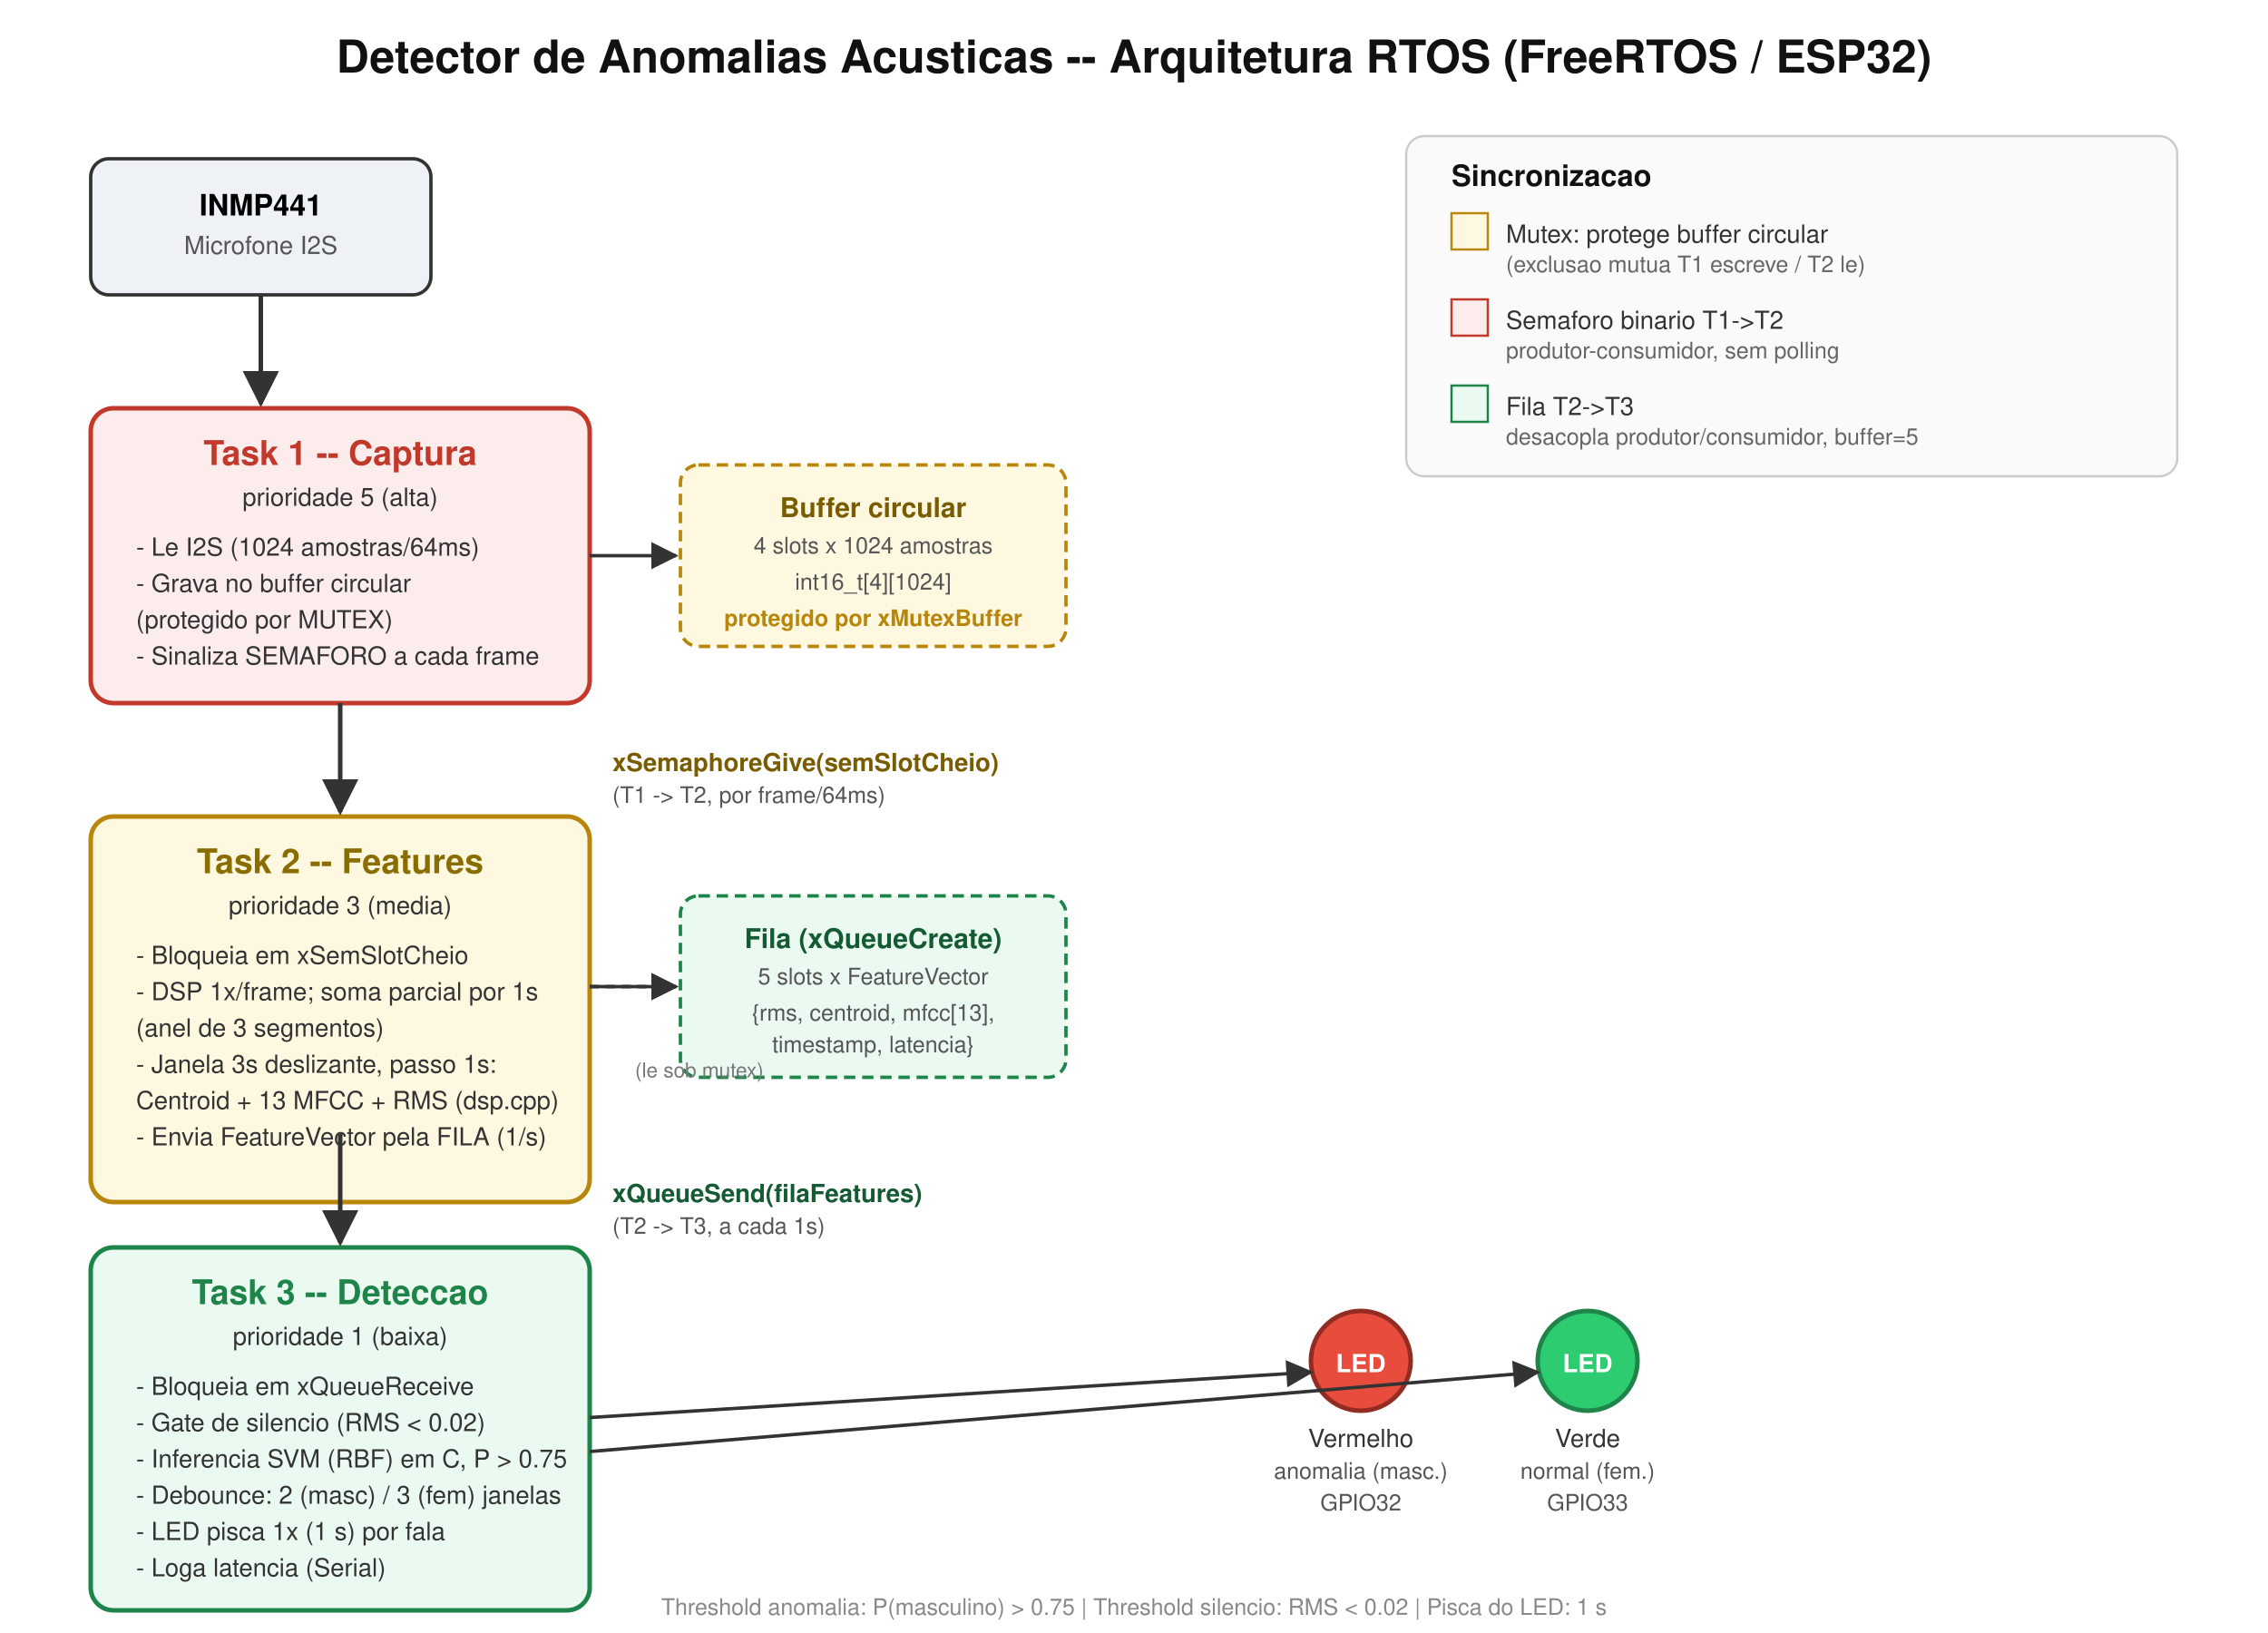
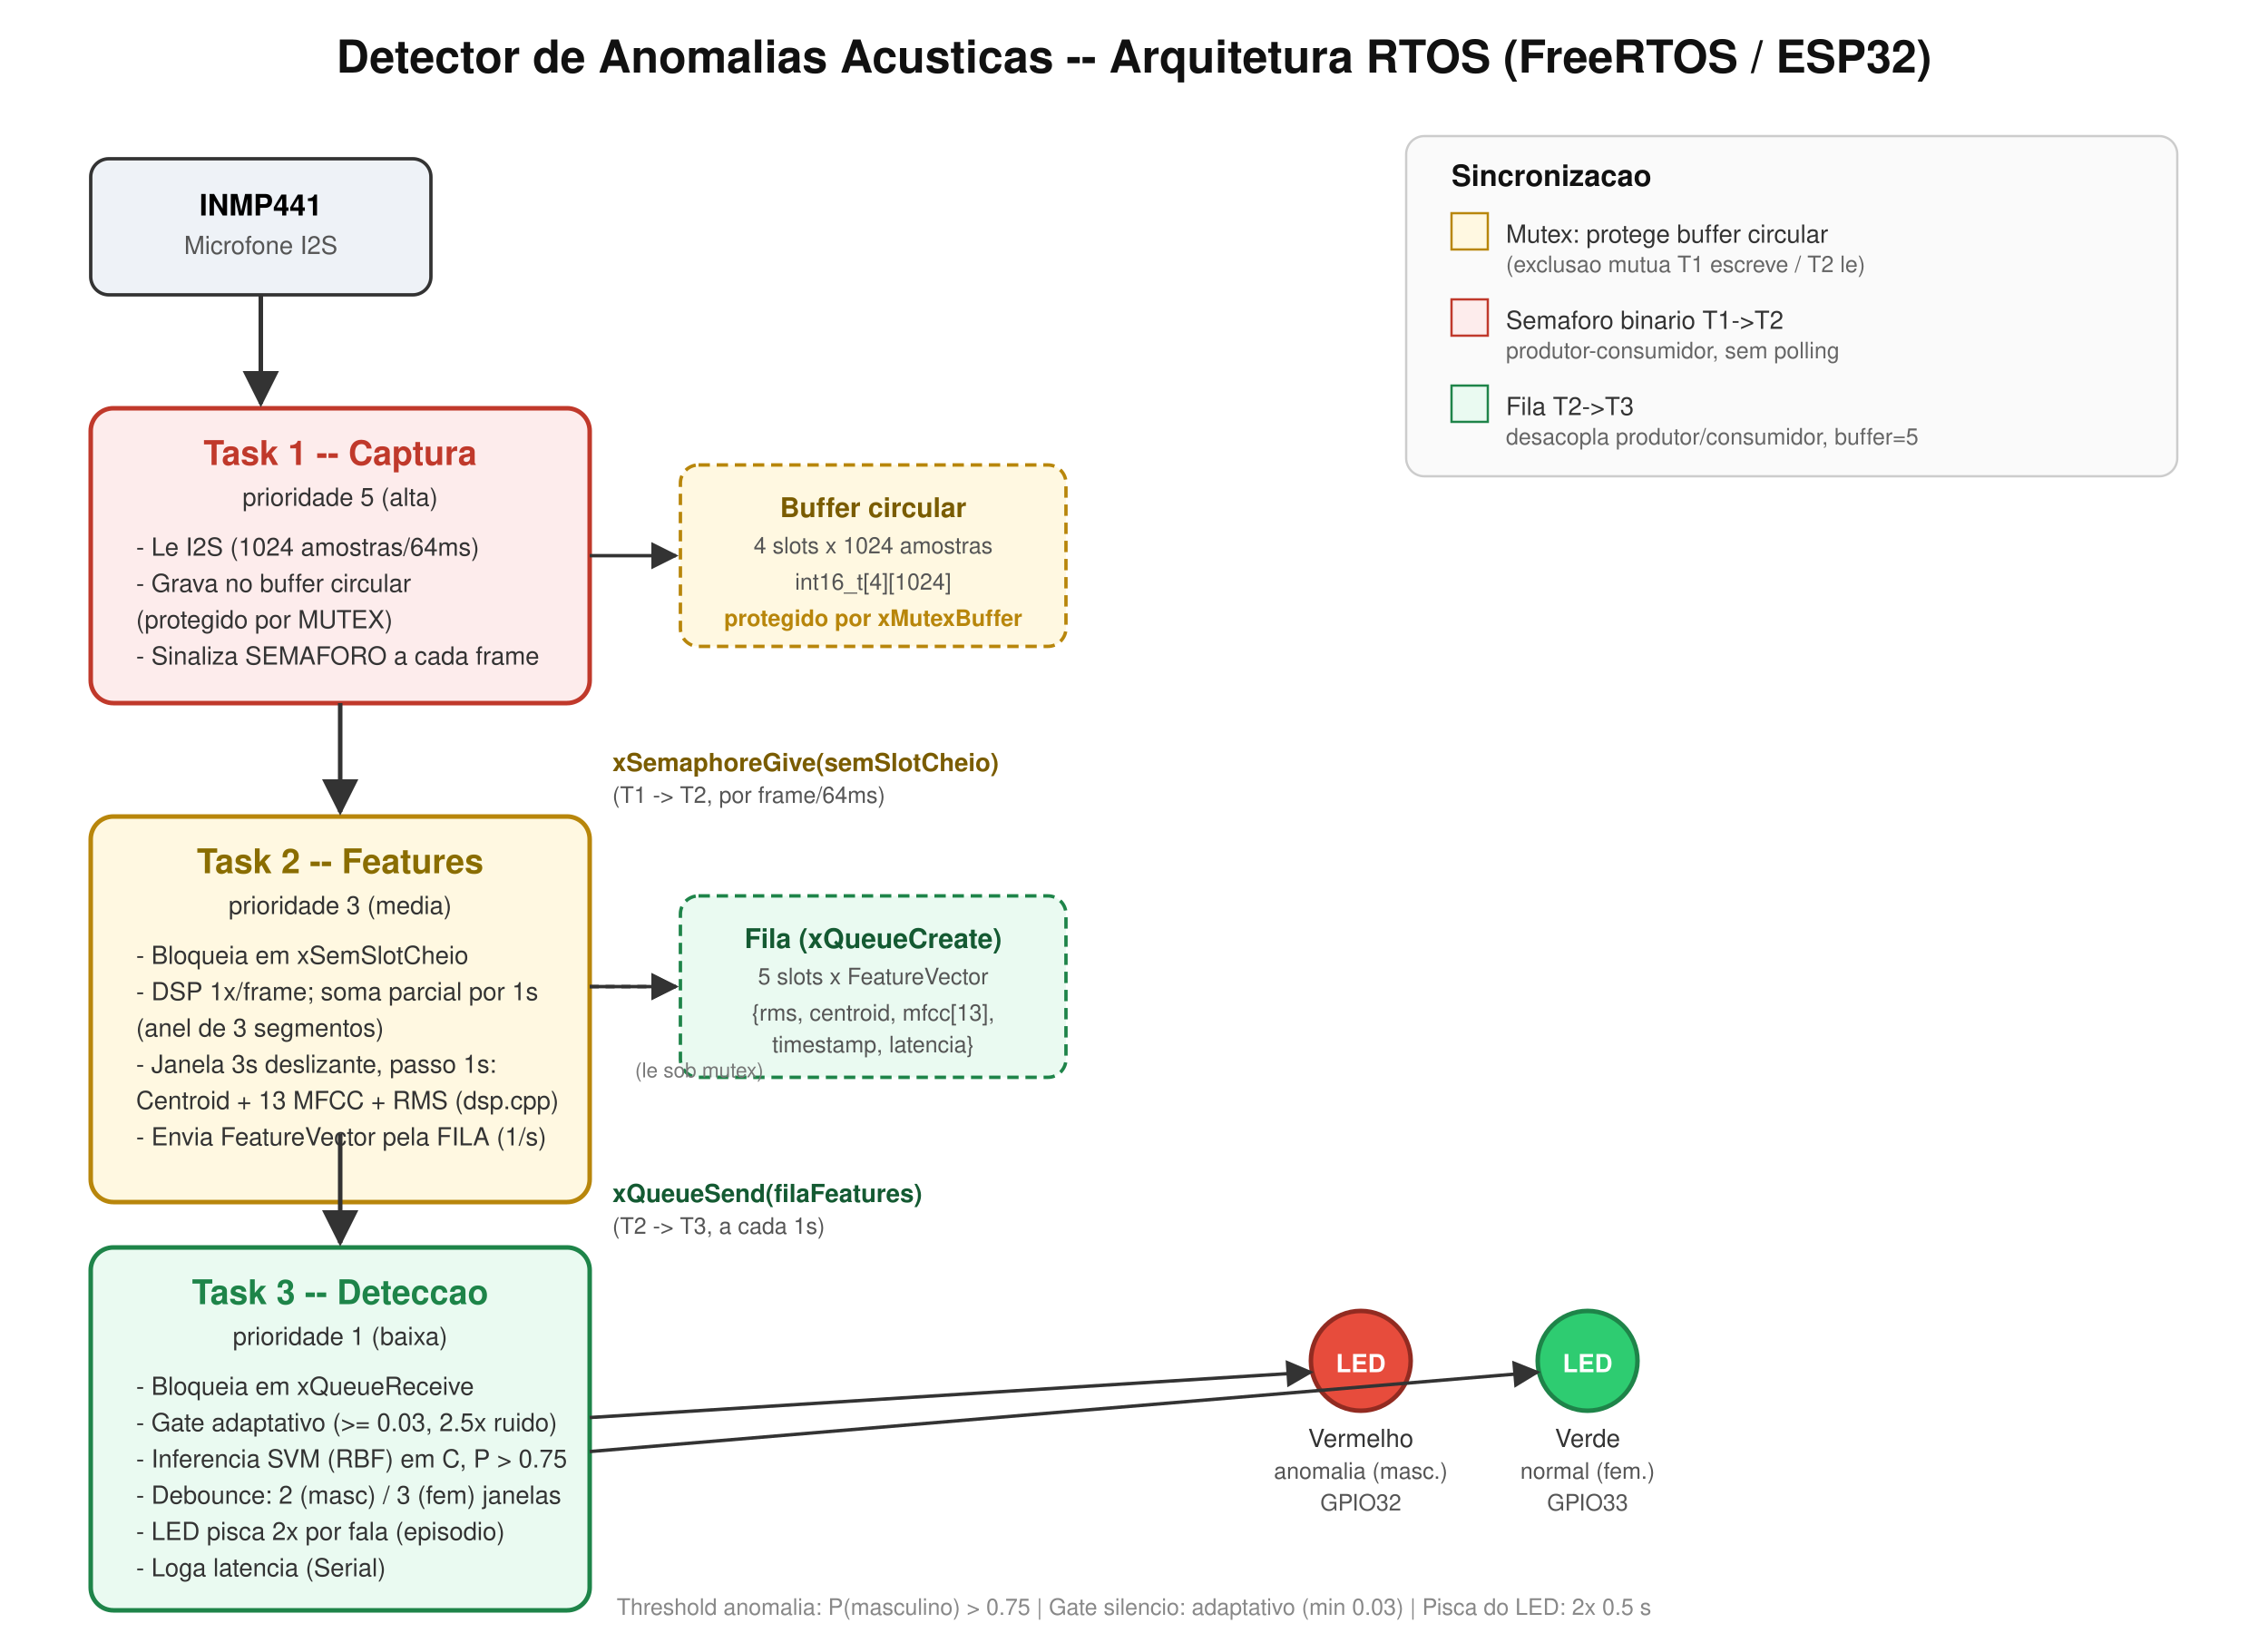
<svg xmlns="http://www.w3.org/2000/svg" viewBox="0 0 1000 720" font-family="Helvetica, Arial, sans-serif">
  <defs>
    <marker id="seta" viewBox="0 0 10 10" refX="9" refY="5" markerWidth="8" markerHeight="8" orient="auto-start-reverse">
      <path d="M0,0 L10,5 L0,10 z" fill="#333" />
    </marker>
  </defs>
  <rect x="0" y="0" width="1000" height="720" fill="#ffffff" />
  <text x="500" y="32" text-anchor="middle" font-size="20" font-weight="bold" fill="#111">
    Detector de Anomalias Acusticas -- Arquitetura RTOS (FreeRTOS / ESP32)
  </text>
  <rect x="40" y="70" width="150" height="60" rx="8" fill="#eef2f7" stroke="#333" stroke-width="1.5" />
  <text x="115" y="95" text-anchor="middle" font-size="13" font-weight="bold">INMP441</text>
  <text x="115" y="112" text-anchor="middle" font-size="11" fill="#555">Microfone I2S</text>
  <rect x="40" y="180" width="220" height="130" rx="10" fill="#fdecec" stroke="#c0392b" stroke-width="2" />
  <text x="150" y="205" text-anchor="middle" font-size="15" font-weight="bold" fill="#c0392b">Task 1 -- Captura</text>
  <text x="150" y="223" text-anchor="middle" font-size="11" fill="#333">prioridade 5 (alta)</text>
  <text x="60" y="245" font-size="11" fill="#333">- Le I2S (1024 amostras/64ms)</text>
  <text x="60" y="261" font-size="11" fill="#333">- Grava no buffer circular</text>
  <text x="60" y="277" font-size="11" fill="#333">  (protegido por MUTEX)</text>
  <text x="60" y="293" font-size="11" fill="#333">- Sinaliza SEMAFORO a cada frame</text>
  <rect x="300" y="205" width="170" height="80" rx="8" fill="#fff8e1" stroke="#b8860b" stroke-width="1.5" stroke-dasharray="5,3" />
  <text x="385" y="228" text-anchor="middle" font-size="12" font-weight="bold" fill="#7a5c00">Buffer circular</text>
  <text x="385" y="244" text-anchor="middle" font-size="10" fill="#555">4 slots x 1024 amostras</text>
  <text x="385" y="260" text-anchor="middle" font-size="10" fill="#555">int16_t[4][1024]</text>
  <text x="385" y="276" text-anchor="middle" font-size="10" font-weight="bold" fill="#b8860b">protegido por xMutexBuffer</text>
  <rect x="40" y="360" width="220" height="170" rx="10" fill="#fff8e1" stroke="#b8860b" stroke-width="2" />
  <text x="150" y="385" text-anchor="middle" font-size="15" font-weight="bold" fill="#8a6d00">Task 2 -- Features</text>
  <text x="150" y="403" text-anchor="middle" font-size="11" fill="#333">prioridade 3 (media)</text>
  <text x="60" y="425" font-size="11" fill="#333">- Bloqueia em xSemSlotCheio</text>
  <text x="60" y="441" font-size="11" fill="#333">- DSP 1x/frame; soma parcial por 1s</text>
  <text x="60" y="457" font-size="11" fill="#333">  (anel de 3 segmentos)</text>
  <text x="60" y="473" font-size="11" fill="#333">- Janela 3s deslizante, passo 1s:</text>
  <text x="60" y="489" font-size="11" fill="#333">  Centroid + 13 MFCC + RMS (dsp.cpp)</text>
  <text x="60" y="505" font-size="11" fill="#333">- Envia FeatureVector pela FILA (1/s)</text>
  <rect x="40" y="550" width="220" height="160" rx="10" fill="#eafaf1" stroke="#1e8449" stroke-width="2" />
  <text x="150" y="575" text-anchor="middle" font-size="15" font-weight="bold" fill="#1e8449">Task 3 -- Deteccao</text>
  <text x="150" y="593" text-anchor="middle" font-size="11" fill="#333">prioridade 1 (baixa)</text>
  <text x="60" y="615" font-size="11" fill="#333">- Bloqueia em xQueueReceive</text>
-   <text x="60" y="631" font-size="11" fill="#333">- Gate de silencio (RMS &lt; 0.02)</text>
+   <text x="60" y="631" font-size="11" fill="#333">- Gate adaptativo (&gt;= 0.03, 2.5x ruido)</text>
  <text x="60" y="647" font-size="11" fill="#333">- Inferencia SVM (RBF) em C, P &gt; 0.75</text>
  <text x="60" y="663" font-size="11" fill="#333">- Debounce: 2 (masc) / 3 (fem) janelas</text>
-   <text x="60" y="679" font-size="11" fill="#333">- LED pisca 1x (1 s) por fala</text>
+   <text x="60" y="679" font-size="11" fill="#333">- LED pisca 2x por fala (episodio)</text>
  <text x="60" y="695" font-size="11" fill="#333">- Loga latencia (Serial)</text>
  <rect x="300" y="395" width="170" height="80" rx="8" fill="#eafaf1" stroke="#1e8449" stroke-width="1.5" stroke-dasharray="5,3" />
  <text x="385" y="418" text-anchor="middle" font-size="12" font-weight="bold" fill="#145a32">Fila (xQueueCreate)</text>
  <text x="385" y="434" text-anchor="middle" font-size="10" fill="#555">5 slots x FeatureVector</text>
  <text x="385" y="450" text-anchor="middle" font-size="10" fill="#555">{rms, centroid, mfcc[13],</text>
  <text x="385" y="464" text-anchor="middle" font-size="10" fill="#555">timestamp, latencia}</text>
  <circle cx="600" cy="600" r="22" fill="#e74c3c" stroke="#922b21" stroke-width="2" />
  <text x="600" y="605" text-anchor="middle" font-size="11" fill="#fff" font-weight="bold">LED</text>
  <text x="600" y="638" text-anchor="middle" font-size="11" fill="#333">Vermelho</text>
  <text x="600" y="652" text-anchor="middle" font-size="10" fill="#555">anomalia (masc.)</text>
  <text x="600" y="666" text-anchor="middle" font-size="10" fill="#555">GPIO32</text>
  <circle cx="700" cy="600" r="22" fill="#2ecc71" stroke="#1e8449" stroke-width="2" />
  <text x="700" y="605" text-anchor="middle" font-size="11" fill="#fff" font-weight="bold">LED</text>
  <text x="700" y="638" text-anchor="middle" font-size="11" fill="#333">Verde</text>
  <text x="700" y="652" text-anchor="middle" font-size="10" fill="#555">normal (fem.)</text>
  <text x="700" y="666" text-anchor="middle" font-size="10" fill="#555">GPIO33</text>
  <line x1="115" y1="130" x2="115" y2="178" stroke="#333" stroke-width="2" marker-end="url(#seta)" />
  <line x1="150" y1="310" x2="150" y2="358" stroke="#333" stroke-width="2" marker-end="url(#seta)" />
  <text x="270" y="340" font-size="11" fill="#7a5c00" font-weight="bold">xSemaphoreGive(semSlotCheio)</text>
  <text x="270" y="354" font-size="10" fill="#555">(T1 -&gt; T2, por frame/64ms)</text>
  <line x1="260" y1="245" x2="298" y2="245" stroke="#333" stroke-width="1.5" marker-end="url(#seta)" />
  <line x1="260" y1="435" x2="298" y2="435" stroke="#333" stroke-width="1.5" marker-end="url(#seta)" stroke-dasharray="4,3" />
  <text x="280" y="475" font-size="9" fill="#777">(le sob mutex)</text>
  <line x1="150" y1="500" x2="150" y2="548" stroke="#333" stroke-width="2" marker-end="url(#seta)" />
  <text x="270" y="530" font-size="11" fill="#145a32" font-weight="bold">xQueueSend(filaFeatures)</text>
  <text x="270" y="544" font-size="10" fill="#555">(T2 -&gt; T3, a cada 1s)</text>
  <line x1="260" y1="435" x2="298" y2="435" stroke="#333" stroke-width="1.5" marker-end="url(#seta)" />
  <line x1="260" y1="625" x2="578" y2="605" stroke="#333" stroke-width="1.5" marker-end="url(#seta)" />
  <line x1="260" y1="640" x2="678" y2="605" stroke="#333" stroke-width="1.5" marker-end="url(#seta)" />
  <rect x="620" y="60" width="340" height="150" rx="8" fill="#fafafa" stroke="#ccc" />
  <text x="640" y="82" font-size="13" font-weight="bold" fill="#111">Sincronizacao</text>
  <rect x="640" y="94" width="16" height="16" fill="#fff8e1" stroke="#b8860b" />
  <text x="664" y="107" font-size="11" fill="#333">Mutex: protege buffer circular</text>
  <text x="664" y="120" font-size="10" fill="#666">(exclusao mutua T1 escreve / T2 le)</text>
  <rect x="640" y="132" width="16" height="16" fill="#fdecec" stroke="#c0392b" />
  <text x="664" y="145" font-size="11" fill="#333">Semaforo binario T1-&gt;T2</text>
  <text x="664" y="158" font-size="10" fill="#666">produtor-consumidor, sem polling</text>
  <rect x="640" y="170" width="16" height="16" fill="#eafaf1" stroke="#1e8449" />
  <text x="664" y="183" font-size="11" fill="#333">Fila T2-&gt;T3</text>
  <text x="664" y="196" font-size="10" fill="#666">desacopla produtor/consumidor, buffer=5</text>
  <text x="500" y="712" text-anchor="middle" font-size="10" fill="#888">
-     Threshold anomalia: P(masculino) &gt; 0.75 | Threshold silencio: RMS &lt; 0.02 | Pisca do LED: 1 s
+     Threshold anomalia: P(masculino) &gt; 0.75 | Gate silencio: adaptativo (min 0.03) | Pisca do LED: 2x 0.5 s
  </text>
</svg>
